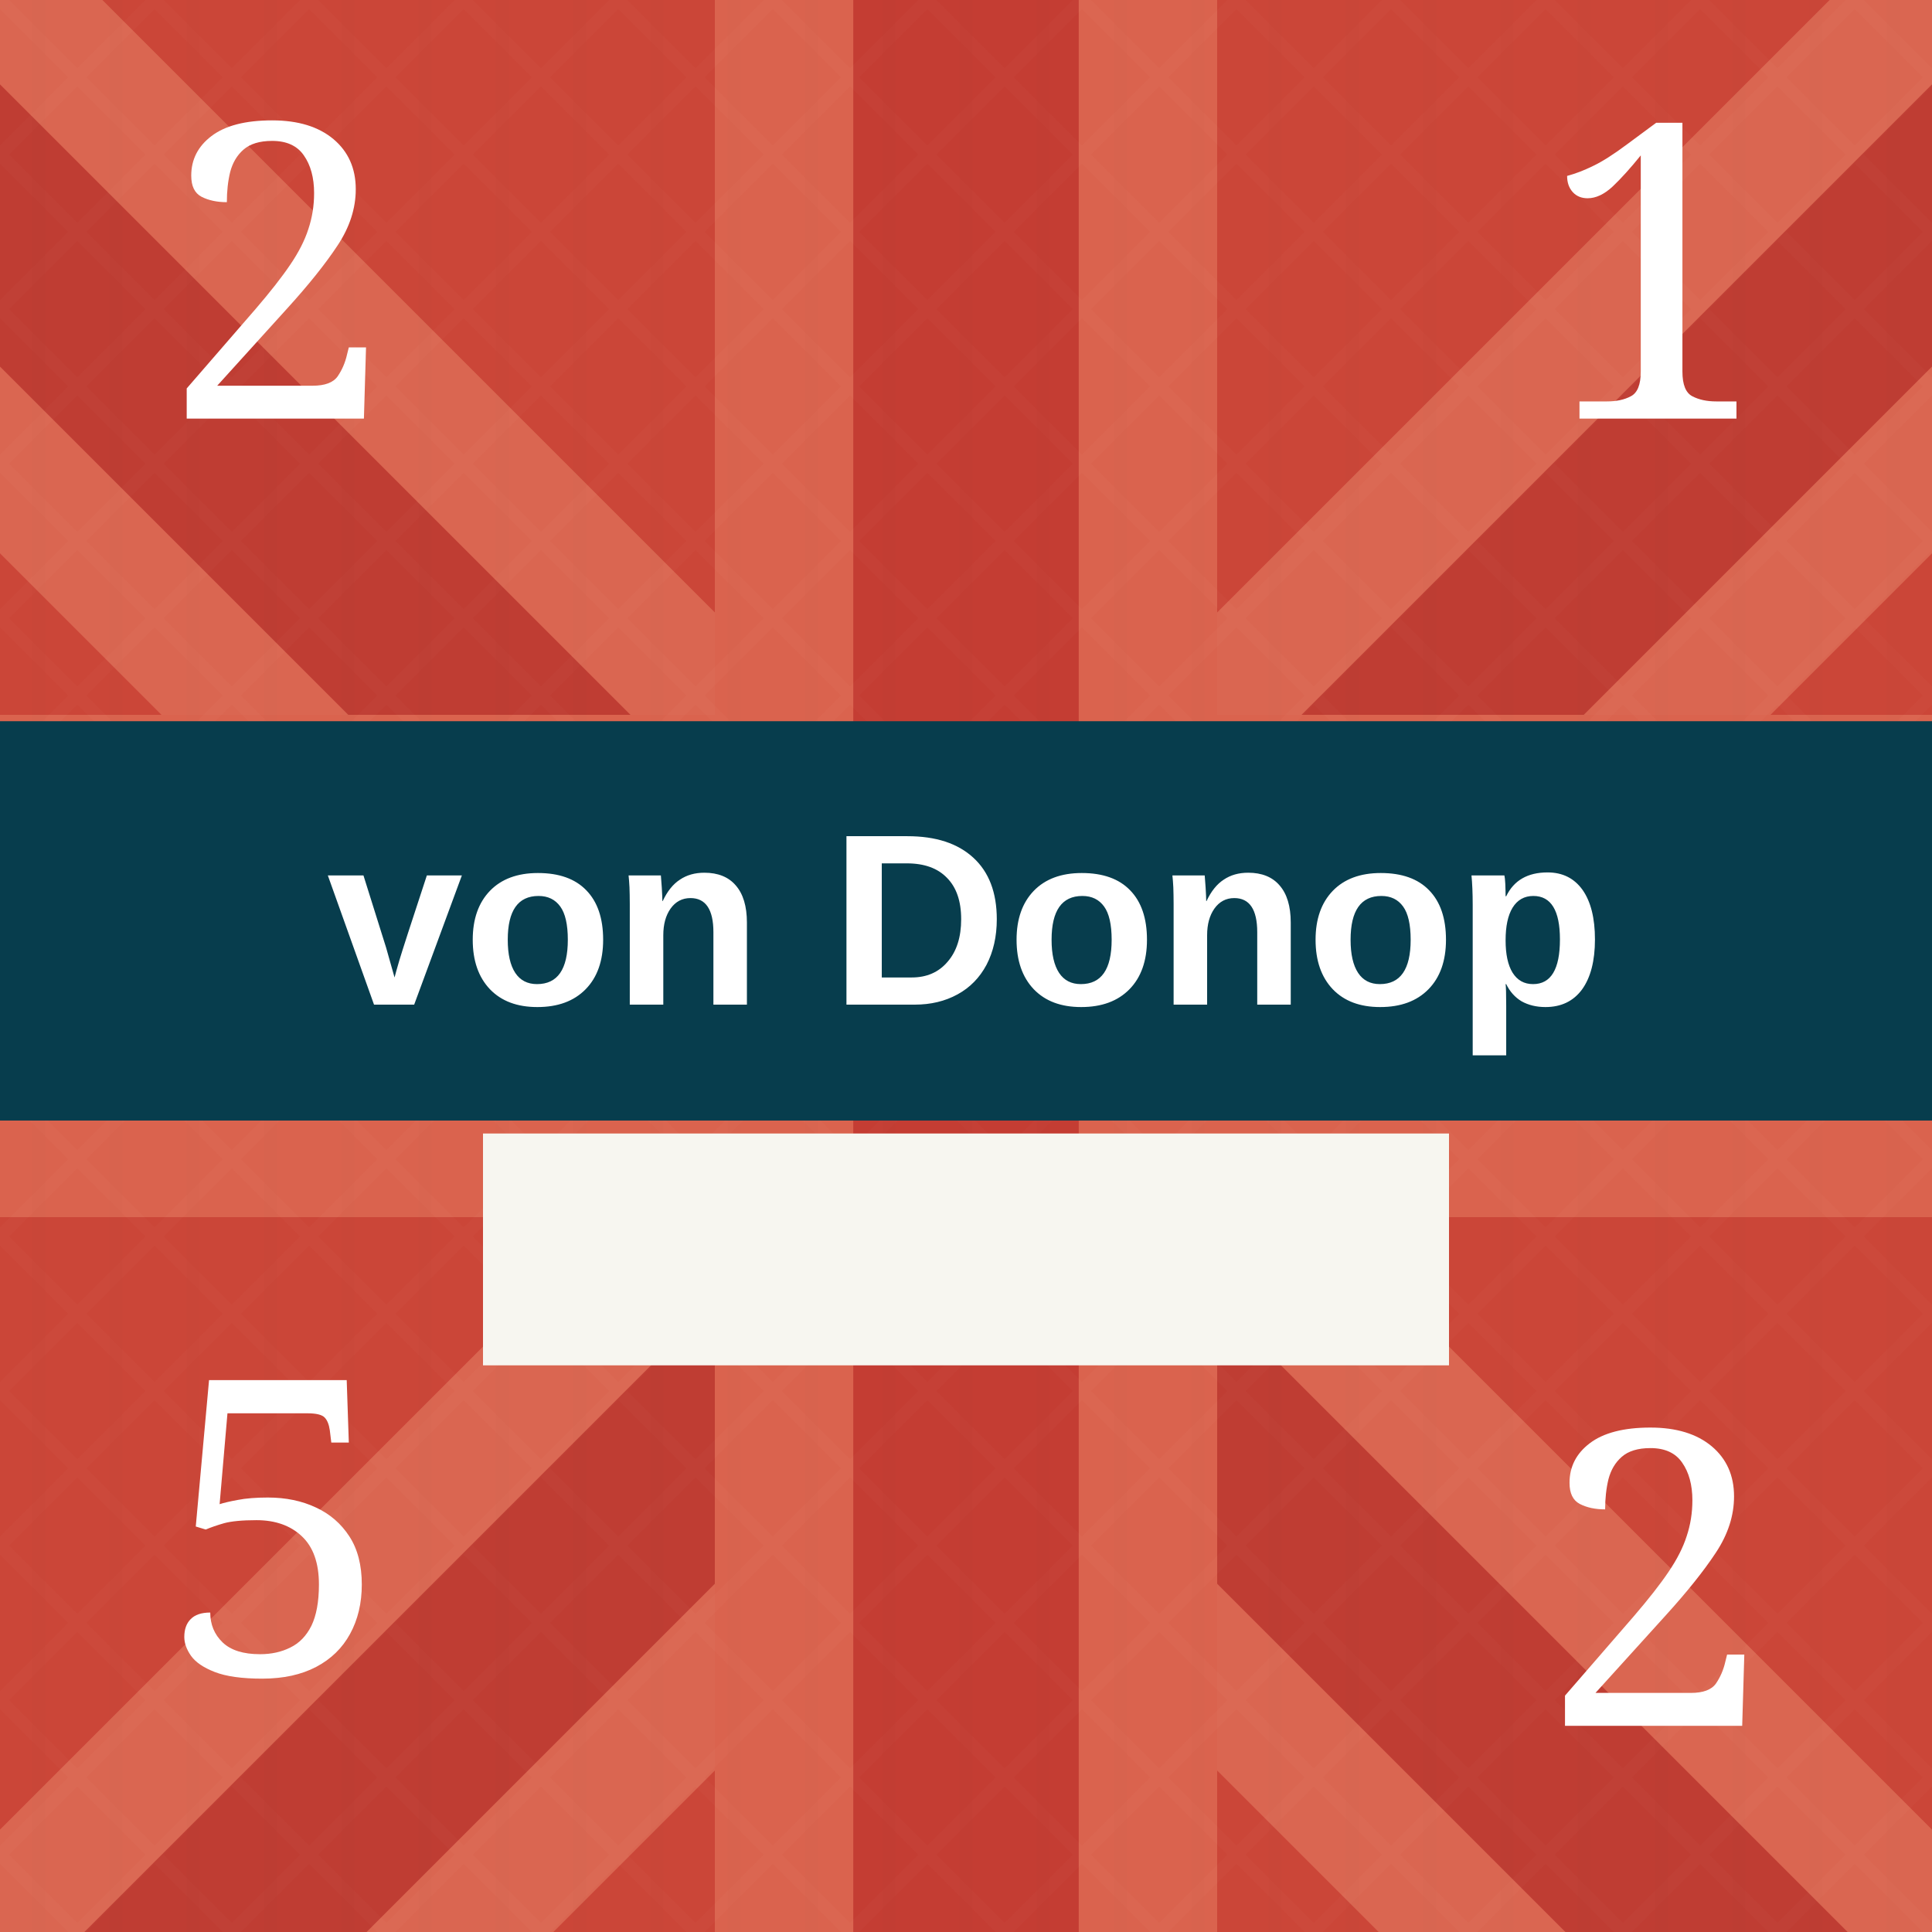
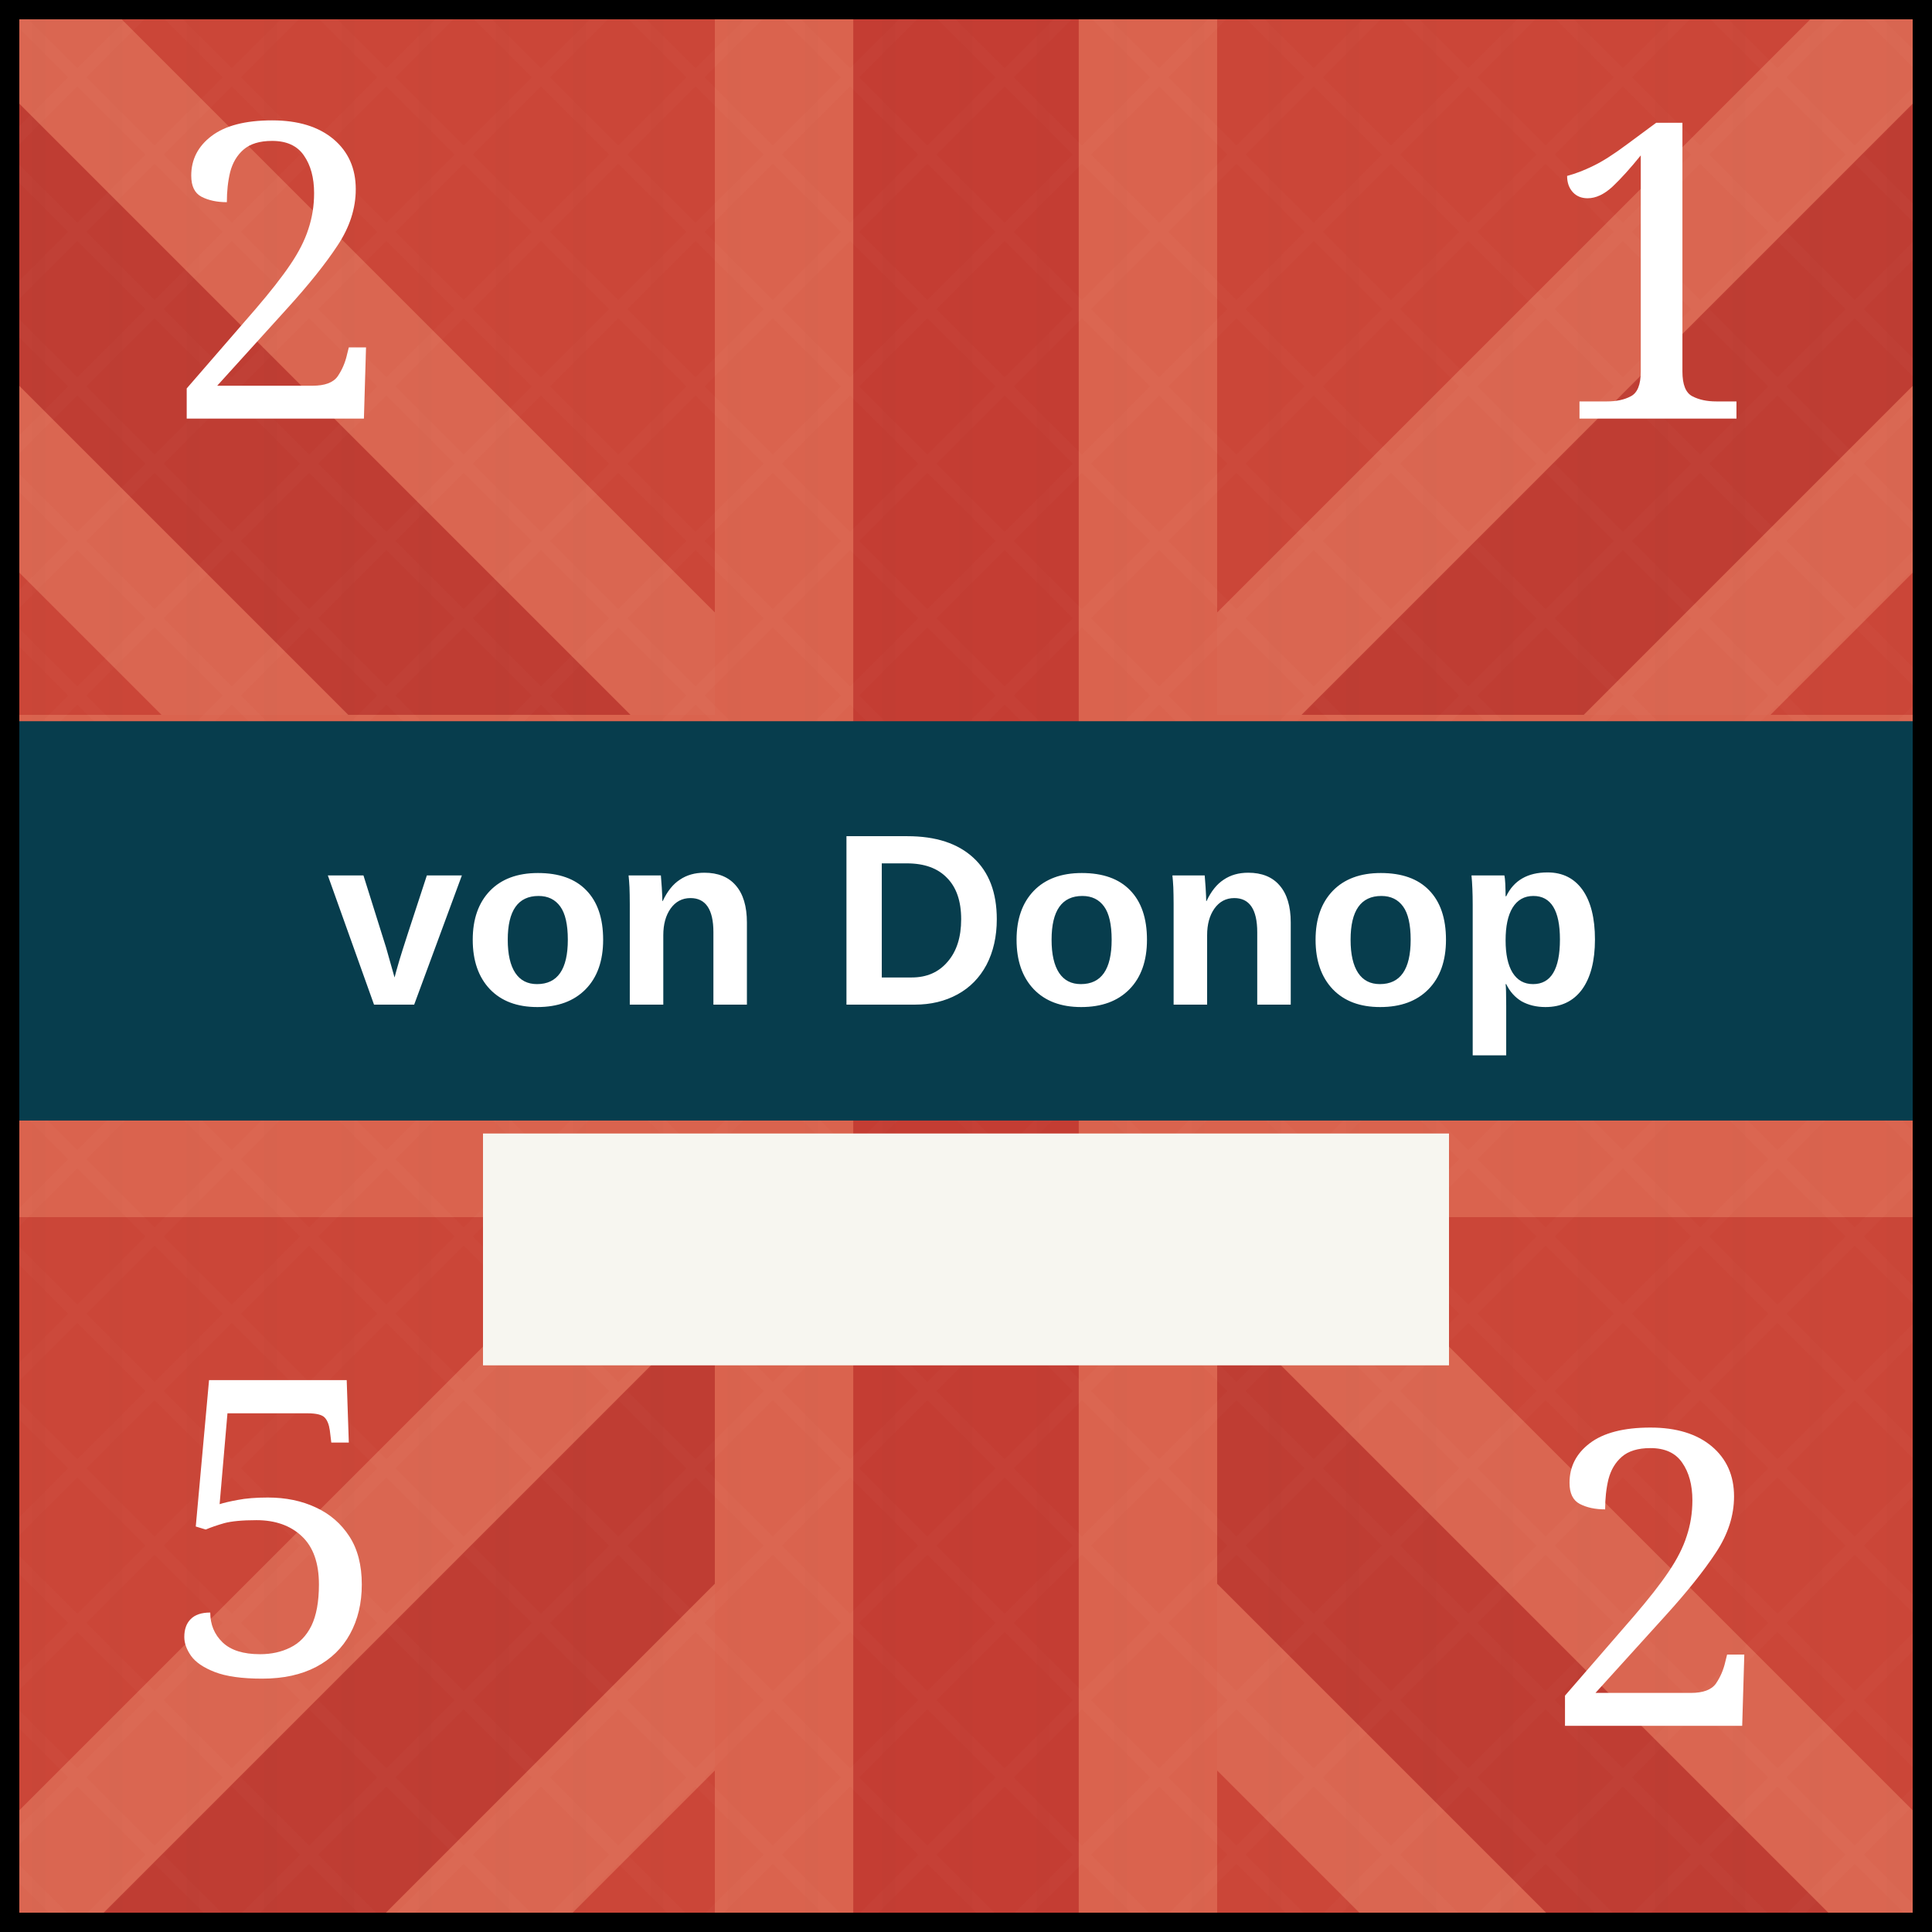
<svg xmlns="http://www.w3.org/2000/svg" viewBox="0 0 100 100" role="img" aria-labelledby="title desc">
  <defs>
    <pattern id="blueTexture" width="6" height="6" patternUnits="userSpaceOnUse">
      <rect width="6" height="6" fill="#083d4c" />
      <path d="M0 1H6 M0 4H6" stroke="#b7d0c6" stroke-opacity=".11" stroke-width="0.33" />
      <path d="M1.67 0V6 M4.67 0V6" stroke="#d3e0d2" stroke-opacity=".08" stroke-width="0.33" />
    </pattern>
    <pattern id="redTexture" width="8" height="8" patternUnits="userSpaceOnUse">
      <rect width="8" height="8" fill="#d94234" />
      <path d="M0 0L8 8M8 0L0 8" stroke="#ffc0a4" stroke-opacity=".14" stroke-width="0.67" />
      <path d="M2 0V8M6 0V8" stroke="#831e22" stroke-opacity=".14" stroke-width="0.67" />
    </pattern>
    <pattern id="blackTexture" width="4" height="4" patternUnits="userSpaceOnUse" patternTransform="rotate(35)">
      <rect width="4" height="4" fill="#101214" />
      <path d="M0 0.67H4" stroke="#6a6a6a" stroke-opacity=".35" stroke-width="0.33" />
    </pattern>
    <filter id="shadow" x="-15%" y="-15%" width="130%" height="130%">
      <feDropShadow dx="0" dy="0.67" stdDeviation="0.67" flood-opacity=".38" />
    </filter>
  </defs>
  <rect width="100" height="100" fill="#c84739" />
  <g opacity=".42">
    <path d="M-11.67 0L100 111.67M111.67 0L0 111.67" stroke="#f4a17f" stroke-width="24" />
    <path d="M-11.67 0L100 111.67M111.67 0L0 111.67" stroke="#a82f2b" stroke-width="10.33" />
    <path d="M50 0V100M0 50H100" stroke="#f29a78" stroke-width="26" />
    <path d="M50 0V100M0 50H100" stroke="#b52f2c" stroke-width="11.67" />
  </g>
  <rect width="100" height="100" fill="url(#redTexture)" opacity=".16" />
  <text x="14.33" y="21.67" fill="#fff" font-family="Georgia, serif" font-size="21.33" text-anchor="middle">2</text>
  <text x="85.67" y="21.67" fill="#fff" font-family="Georgia, serif" font-size="21.33" text-anchor="middle">1</text>
  <rect y="37.33" width="100" height="20.67" fill="#073d4d" />
  <text x="50" y="52" fill="#fff" font-family="Arial, sans-serif" font-size="12.67" font-weight="bold" text-anchor="middle">von Donop</text>
  <rect x="25" y="58.67" width="50" height="12" fill="#f7f6f0" />
  <text x="14.33" y="86.67" fill="#fff" font-family="Georgia, serif" font-size="21.33" text-anchor="middle">5</text>
  <text x="85.67" y="89.33" fill="#fff" font-family="Georgia, serif" font-size="21.33" text-anchor="middle">2</text>
+   <rect x="0.5" y="0.5" width="99" height="99" fill="none" stroke="#000" stroke-width="1" />
</svg>
